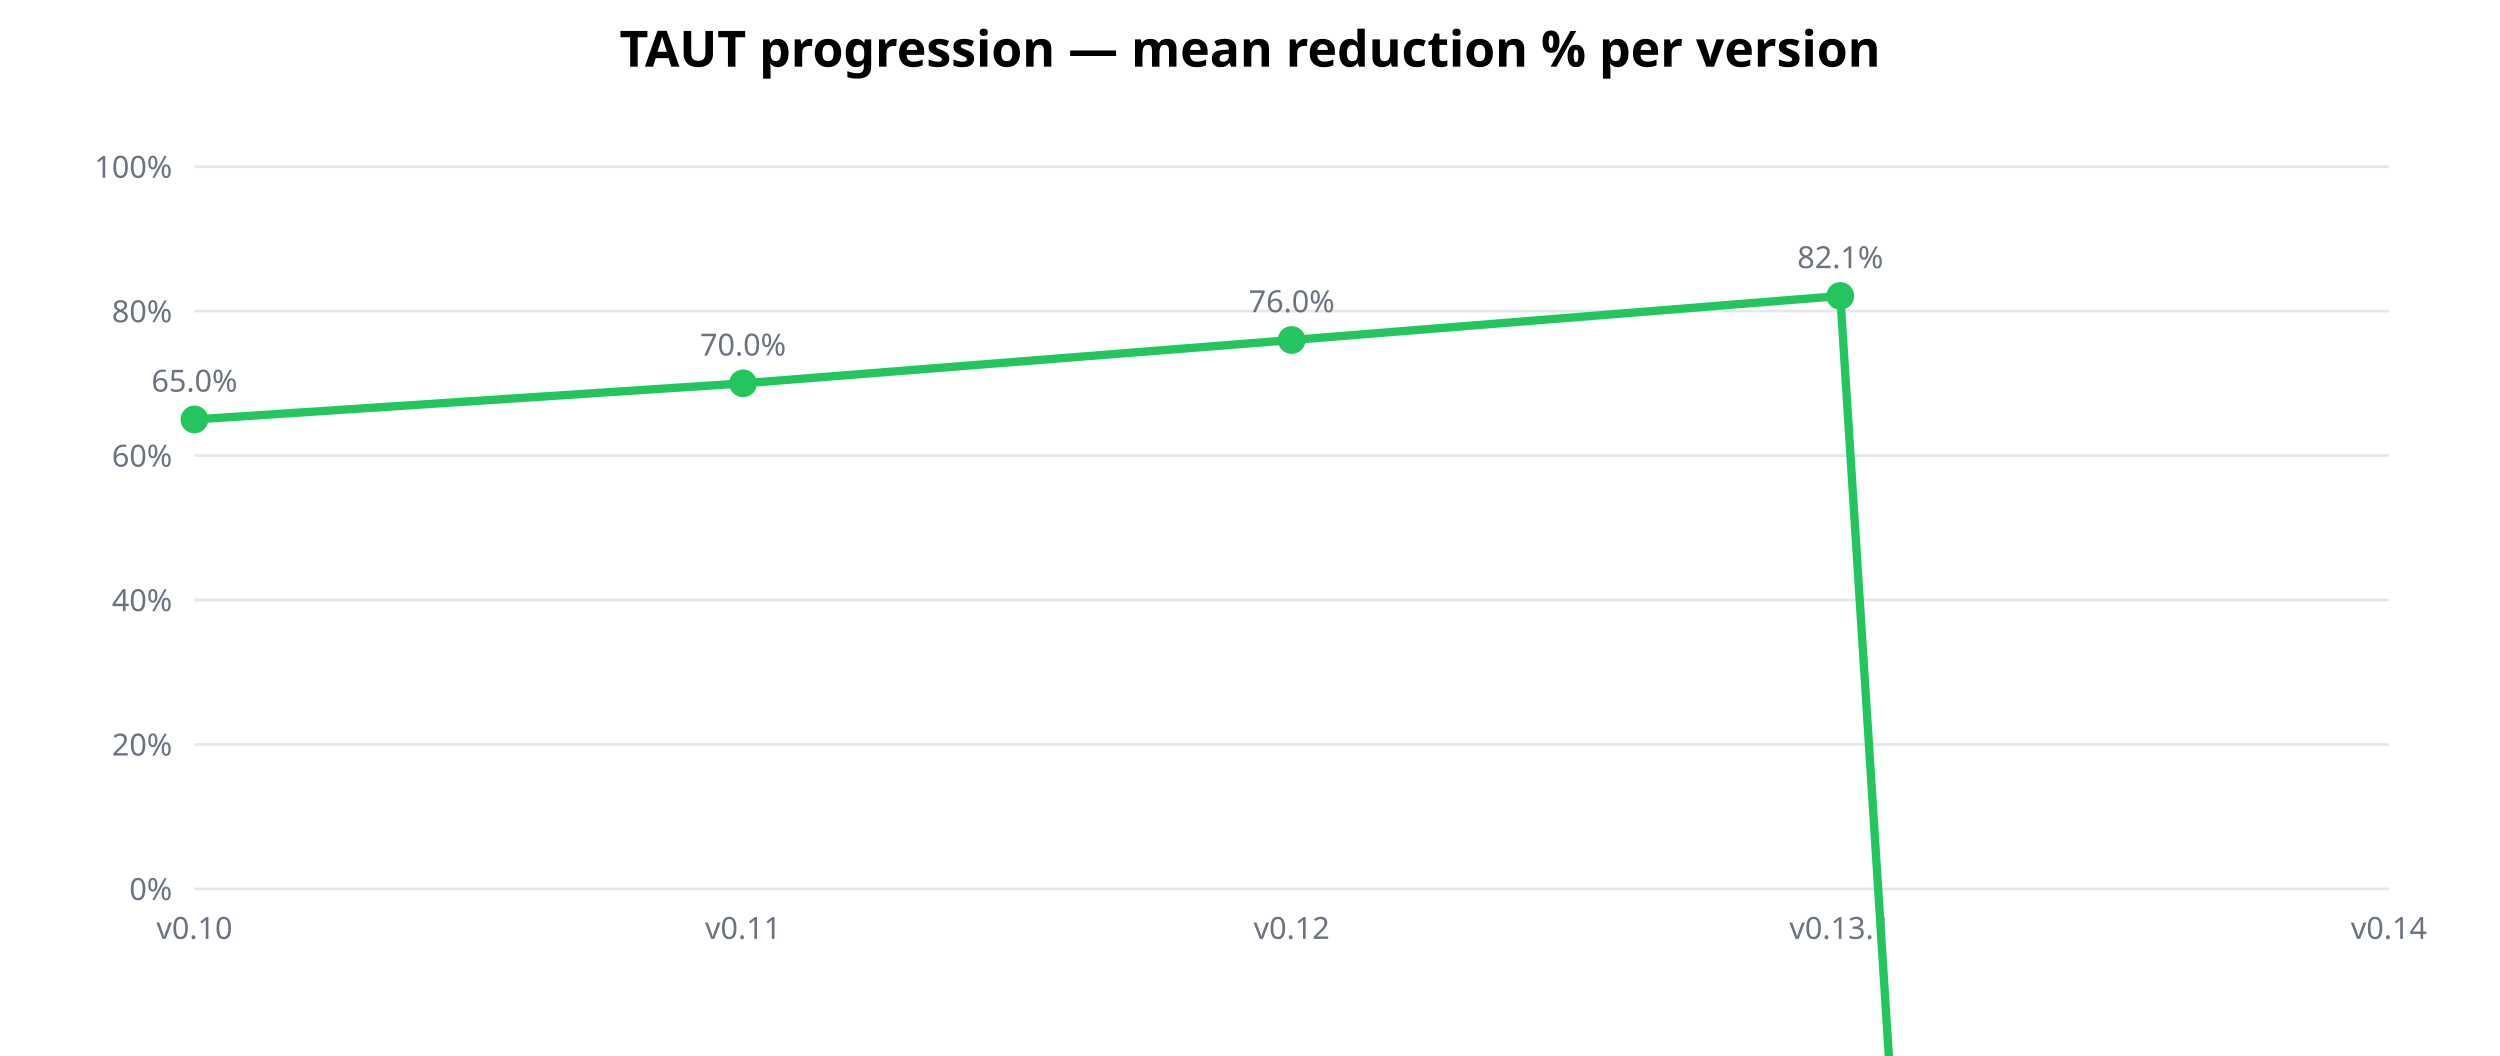
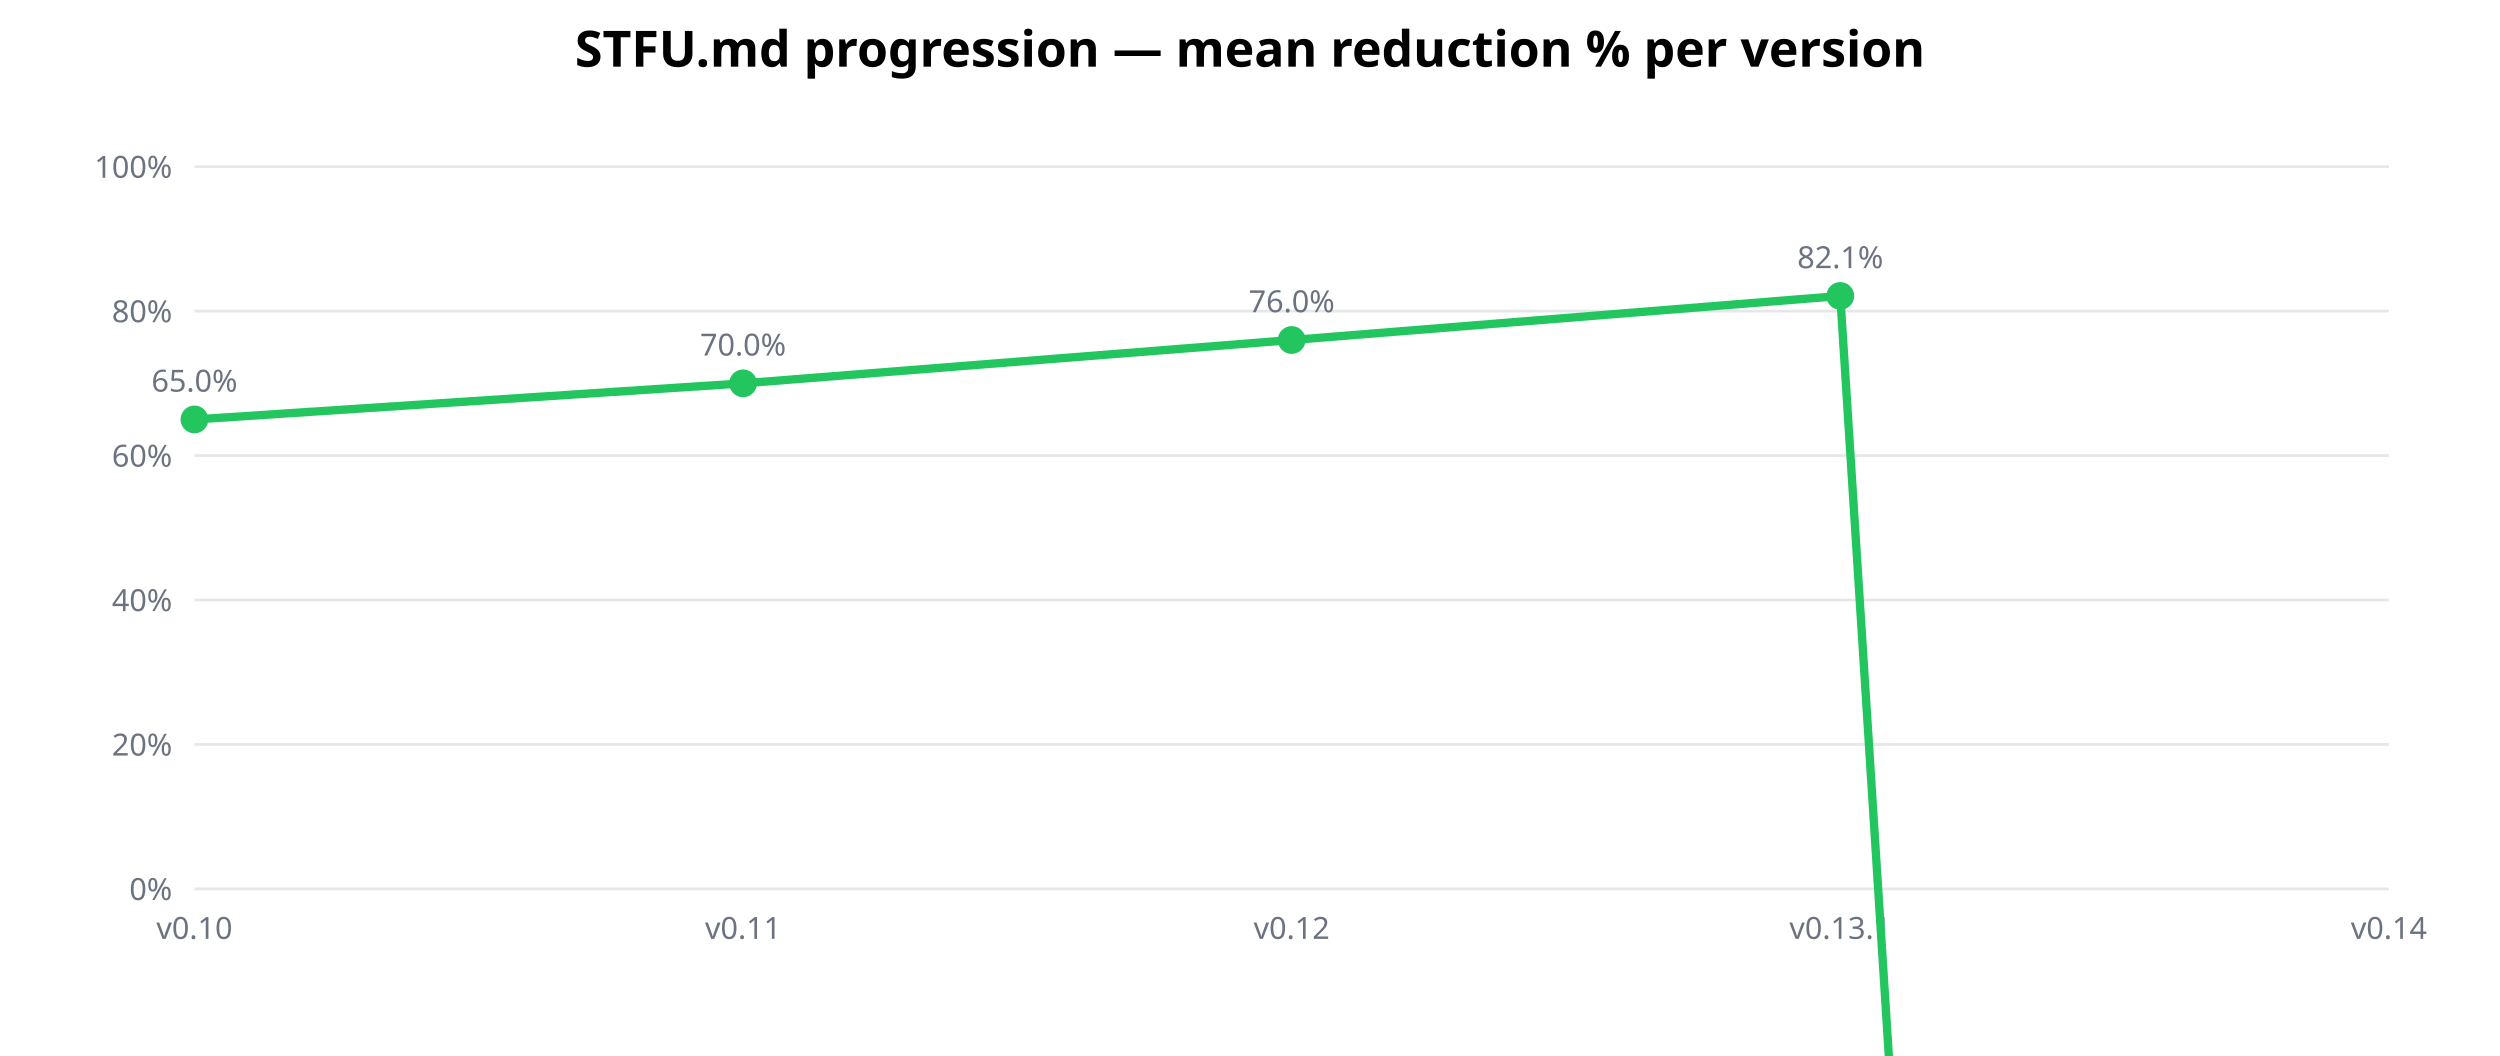
<svg xmlns="http://www.w3.org/2000/svg" viewBox="0 0 900 380" font-family="ui-sans-serif,system-ui,sans-serif" font-size="13">
  <style>
.title{font-size:18px;font-weight:600}
.gridline{stroke:#e5e7eb;stroke-width:1}
.bar-base{fill:#ef4444}
- .bar-taut{fill:#22c55e}
+ .bar-stfu{fill:#22c55e}
.label{fill:#1f2937}
.label-sm{fill:#6b7280;font-size:11px}
.pass{fill:#22c55e}
.fail{fill:#ef4444}
.warn{fill:#f59e0b}
.gone{fill:#9ca3af}
</style>
-   <text x="450" y="24" text-anchor="middle" class="title">TAUT progression — mean reduction % per version</text>
+   <text x="450" y="24" text-anchor="middle" class="title">STFU.md progression — mean reduction % per version</text>
  <line x1="70" x2="860" y1="320" y2="320" class="gridline" />
  <text x="62" y="324" text-anchor="end" class="label-sm">0%</text>
  <line x1="70" x2="860" y1="268" y2="268" class="gridline" />
  <text x="62" y="272" text-anchor="end" class="label-sm">20%</text>
  <line x1="70" x2="860" y1="216" y2="216" class="gridline" />
  <text x="62" y="220" text-anchor="end" class="label-sm">40%</text>
  <line x1="70" x2="860" y1="164" y2="164" class="gridline" />
  <text x="62" y="168" text-anchor="end" class="label-sm">60%</text>
  <line x1="70" x2="860" y1="112" y2="112" class="gridline" />
  <text x="62" y="116" text-anchor="end" class="label-sm">80%</text>
  <line x1="70" x2="860" y1="60" y2="60" class="gridline" />
  <text x="62" y="64" text-anchor="end" class="label-sm">100%</text>
  <text x="70" y="338" text-anchor="middle" class="label-sm">v0.10</text>
  <text x="267.5" y="338" text-anchor="middle" class="label-sm">v0.11</text>
  <text x="465" y="338" text-anchor="middle" class="label-sm">v0.12</text>
  <text x="662.5" y="338" text-anchor="middle" class="label-sm">v0.13.1</text>
  <text x="860" y="338" text-anchor="middle" class="label-sm">v0.14</text>
  <polyline points="70,151 267.5,138 465,122.4 662.5,106.54 860,3198.307" fill="none" stroke="#22c55e" stroke-width="3" />
  <circle cx="70" cy="151" r="5" fill="#22c55e" />
  <text x="70" y="141" text-anchor="middle" class="label-sm">65.0%</text>
  <circle cx="267.5" cy="138" r="5" fill="#22c55e" />
  <text x="267.5" y="128" text-anchor="middle" class="label-sm">70.0%</text>
  <circle cx="465" cy="122.4" r="5" fill="#22c55e" />
  <text x="465" y="112.4" text-anchor="middle" class="label-sm">76.0%</text>
  <circle cx="662.5" cy="106.54" r="5" fill="#22c55e" />
  <text x="662.5" y="96.54" text-anchor="middle" class="label-sm">82.1%</text>
  <circle cx="860" cy="3198.307" r="5" fill="#22c55e" />
  <text x="860" y="3188.307" text-anchor="middle" class="label-sm">-1107.0%</text>
</svg>
